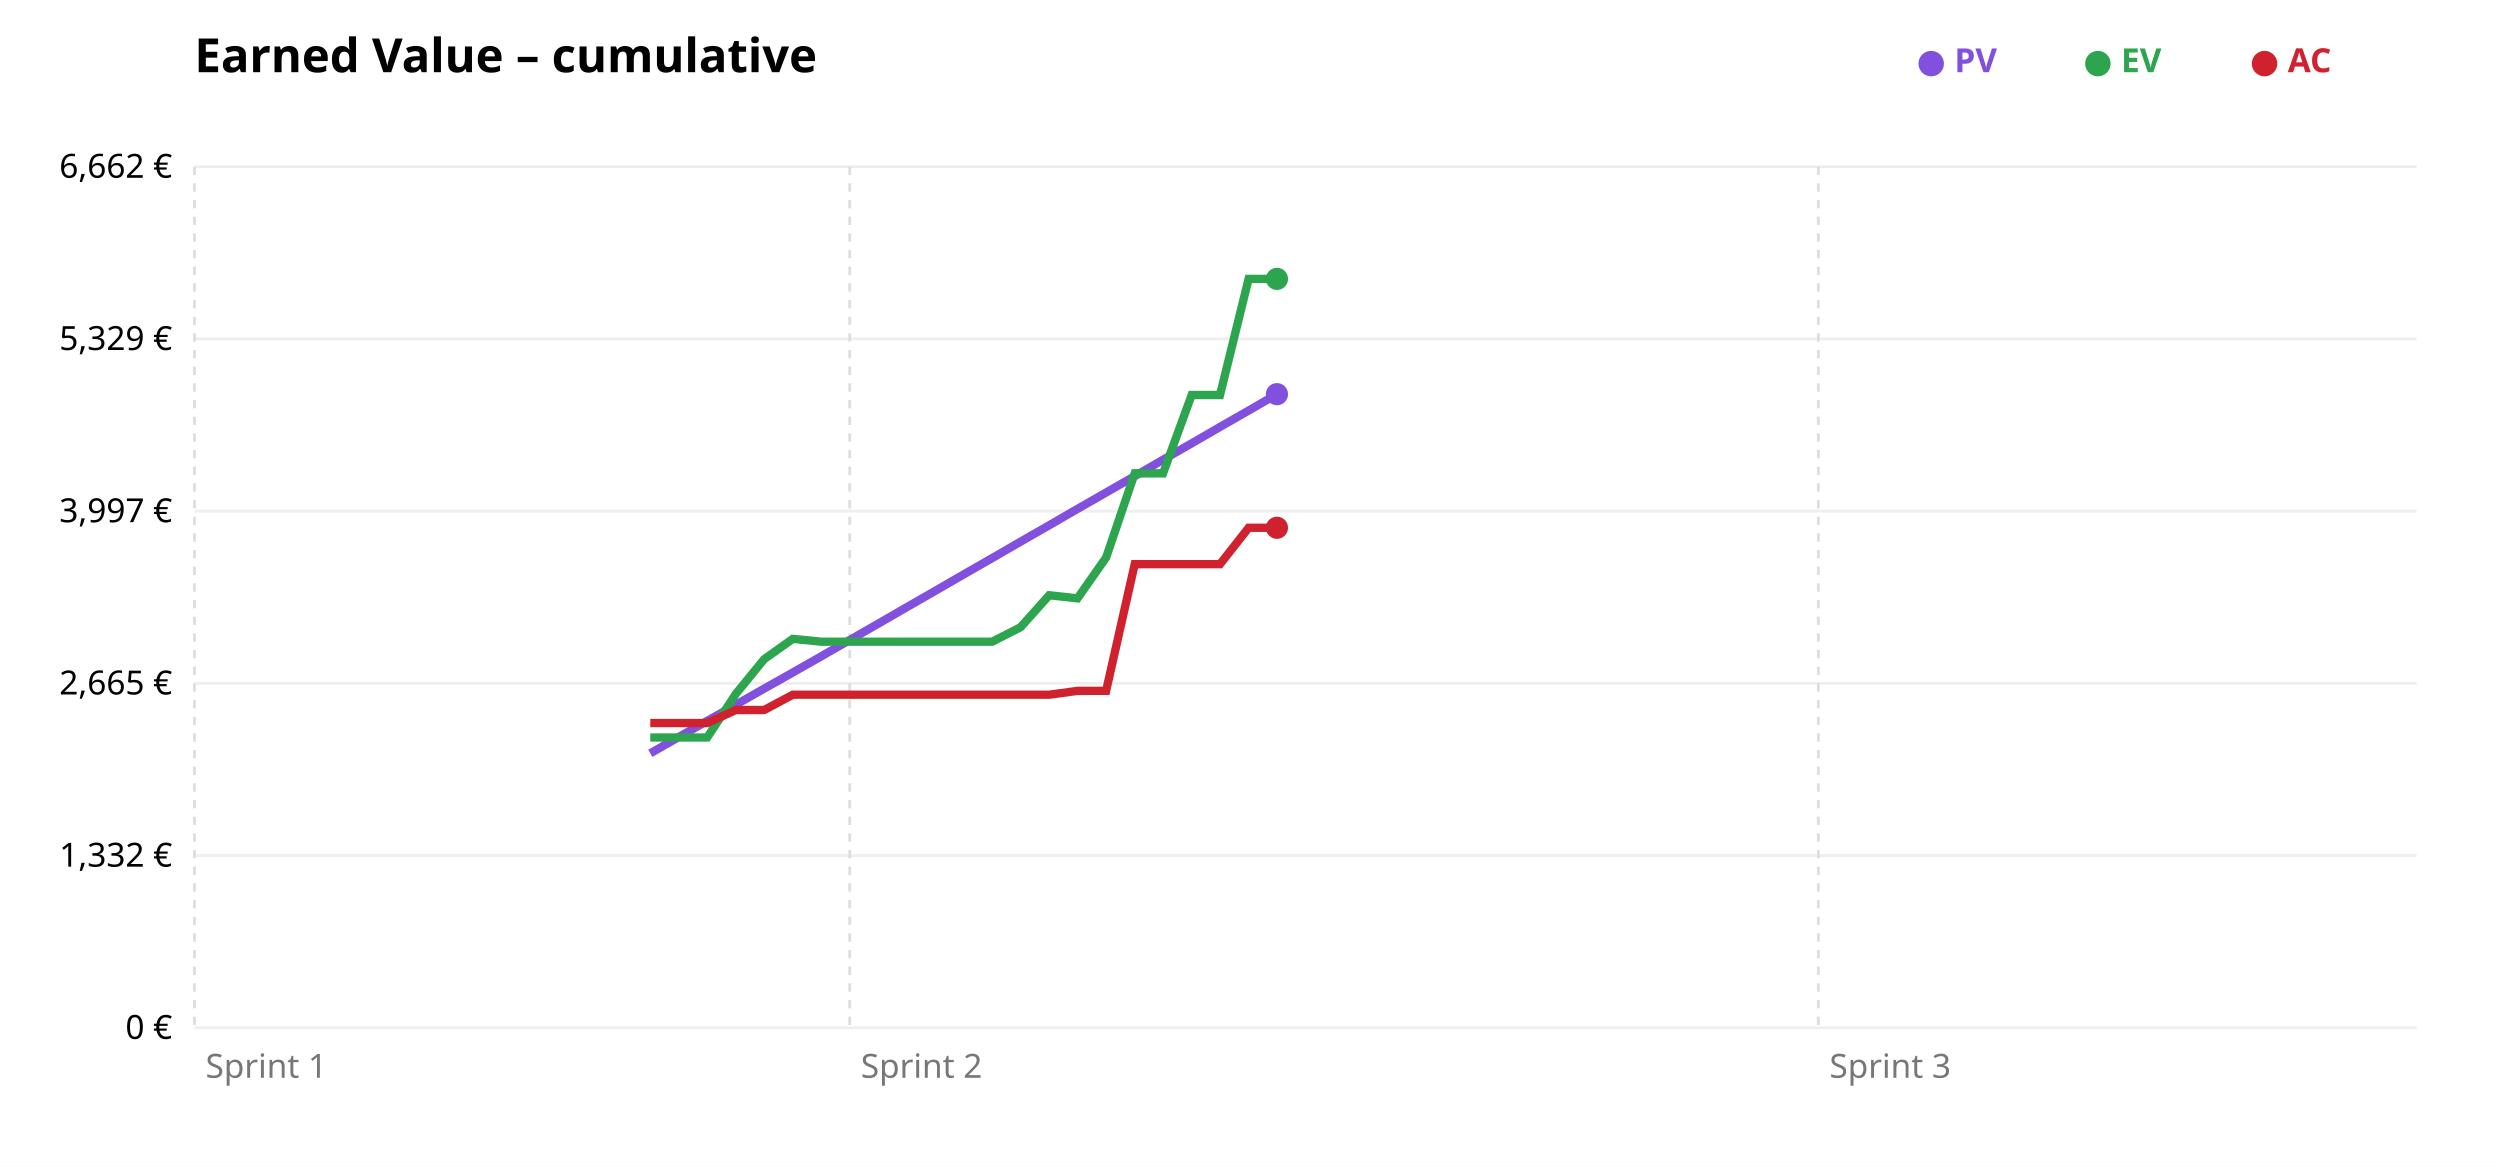
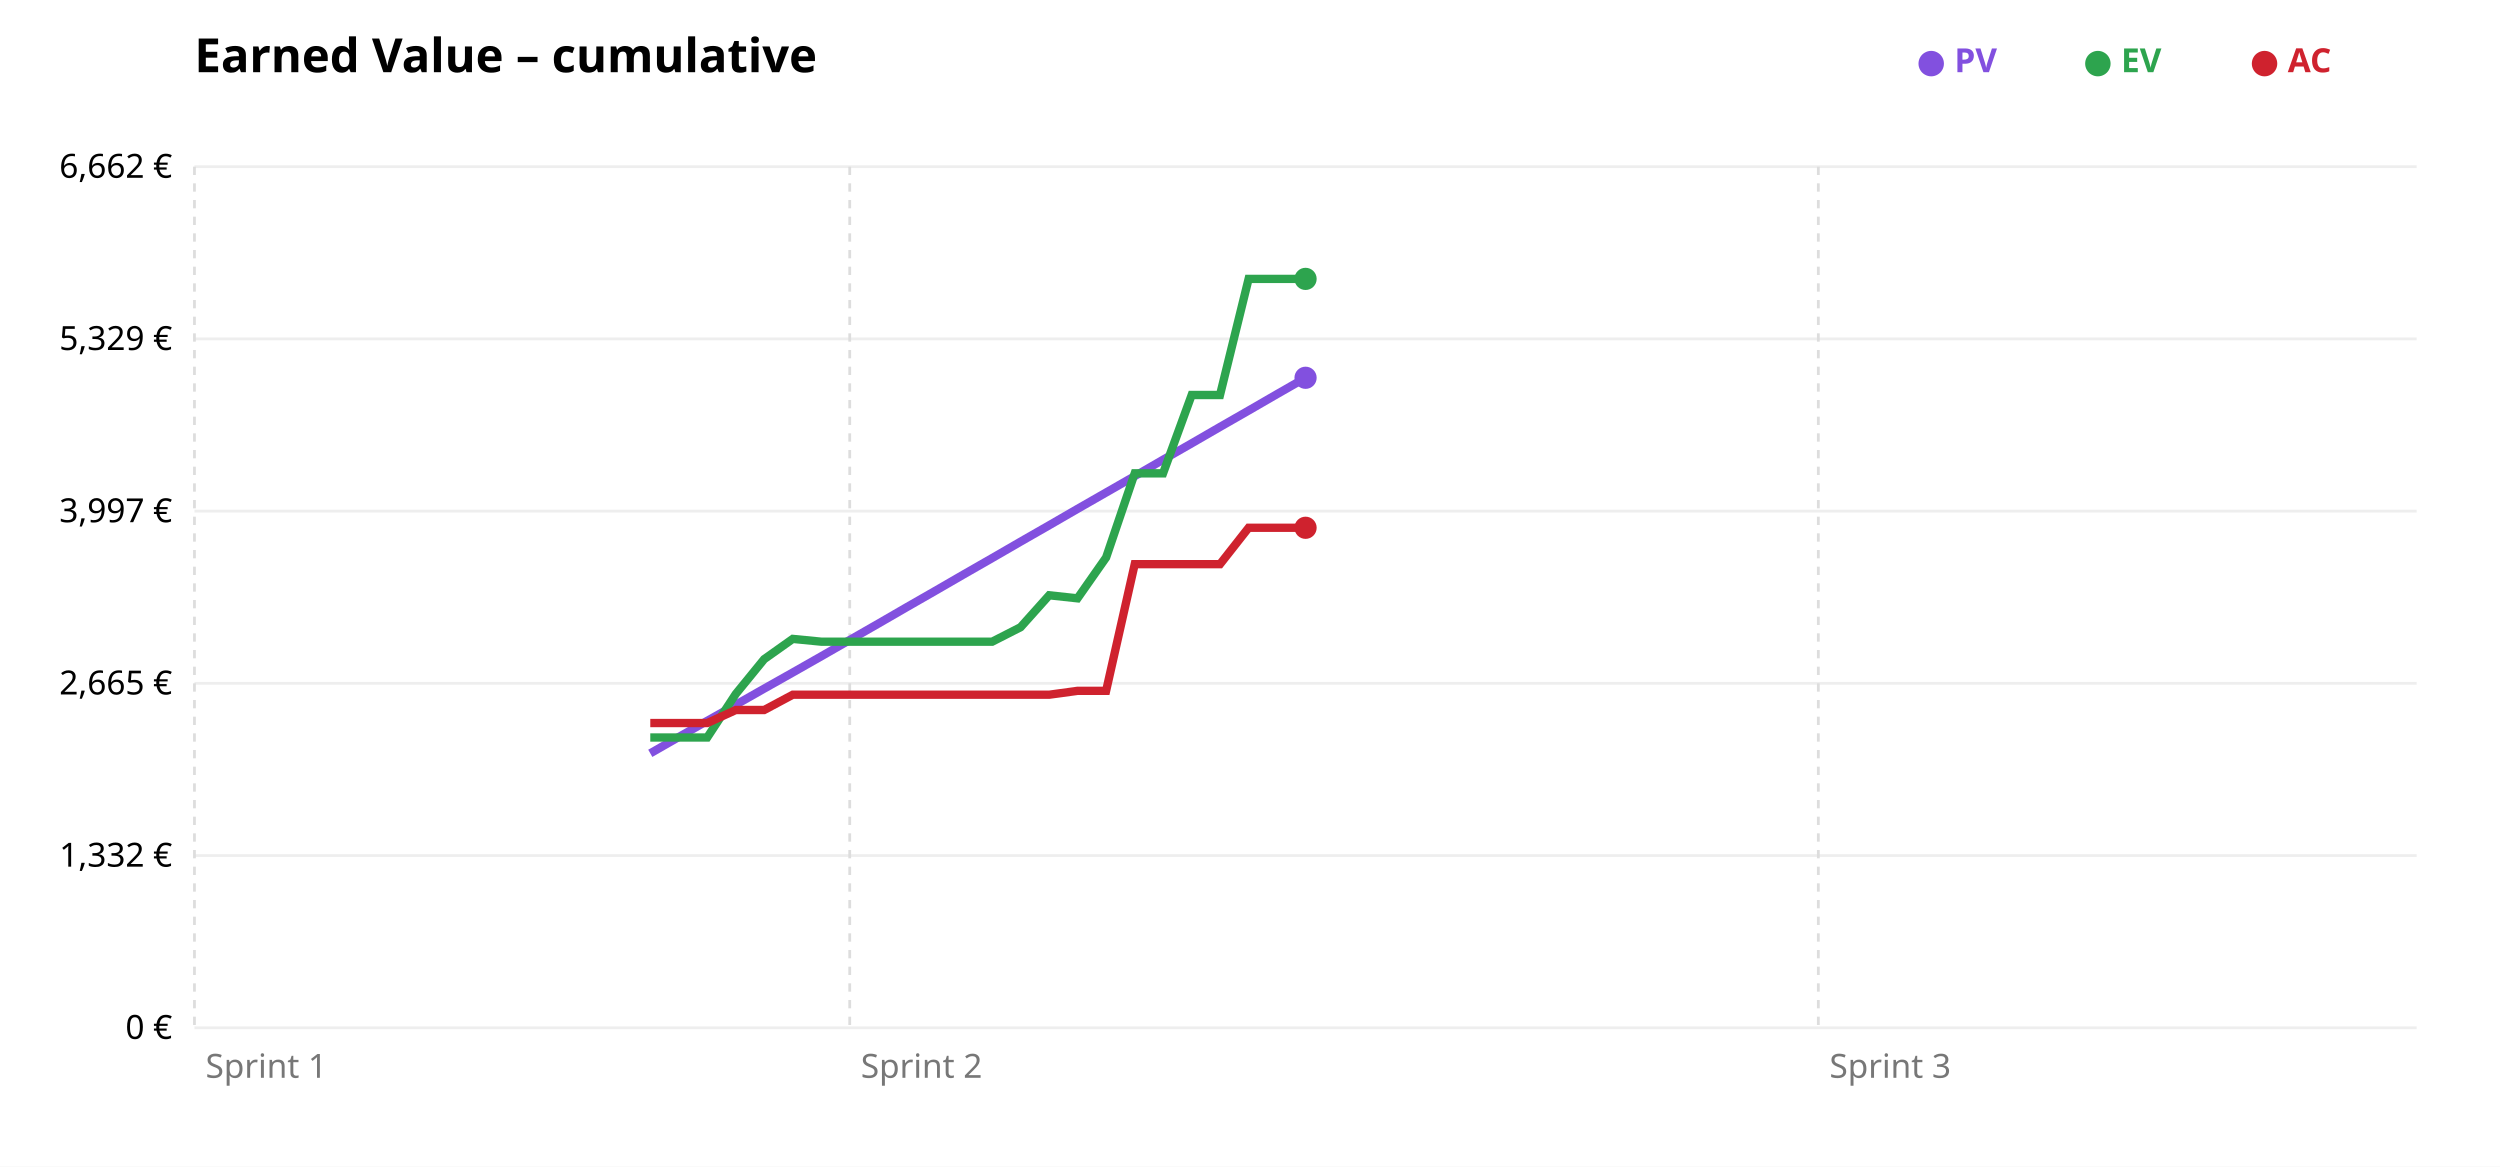
<svg xmlns="http://www.w3.org/2000/svg" width="900" height="420" font-family="sans-serif" font-size="12">
  <rect width="100%" height="100%" fill="white" />
  <text x="70" y="26" font-size="17" font-weight="bold">Earned Value – cumulative</text>
  <line x1="70" y1="370.0" x2="870" y2="370.0" stroke="#eee" />
  <text x="62" y="374.0" text-anchor="end">0 €</text>
  <line x1="70" y1="308.0" x2="870" y2="308.0" stroke="#eee" />
  <text x="62" y="312.0" text-anchor="end">1,332 €</text>
  <line x1="70" y1="246.0" x2="870" y2="246.0" stroke="#eee" />
  <text x="62" y="250.0" text-anchor="end">2,665 €</text>
  <line x1="70" y1="184.0" x2="870" y2="184.0" stroke="#eee" />
  <text x="62" y="188.0" text-anchor="end">3,997 €</text>
  <line x1="70" y1="122.0" x2="870" y2="122.0" stroke="#eee" />
  <text x="62" y="126.0" text-anchor="end">5,329 €</text>
  <line x1="70" y1="60.0" x2="870" y2="60.0" stroke="#eee" />
  <text x="62" y="64.0" text-anchor="end">6,662 €</text>
  <line x1="70.0" y1="60" x2="70.0" y2="370" stroke="#ddd" stroke-dasharray="3 3" />
  <text x="74.0" y="388" fill="#777">Sprint 1</text>
  <line x1="305.9" y1="60" x2="305.9" y2="370" stroke="#ddd" stroke-dasharray="3 3" />
  <text x="309.9" y="388" fill="#777">Sprint 2</text>
  <line x1="654.6" y1="60" x2="654.6" y2="370" stroke="#ddd" stroke-dasharray="3 3" />
  <text x="658.6" y="388" fill="#777">Sprint 3</text>
-   <polyline points="234.1,271.2 244.4,265.3 254.6,259.5 264.9,253.7 275.1,247.9 285.4,242.1 295.6,236.3 305.9,230.4 316.2,224.5 326.4,218.6 336.7,212.7 346.9,206.8 357.2,200.9 367.4,195.0 377.7,189.1 387.9,183.2 398.2,177.3 408.5,171.4 418.7,165.5 429.0,159.6 439.2,153.7 449.5,147.8 459.7,141.9" fill="none" stroke="#8250df" stroke-width="3" />
-   <circle cx="459.7" cy="141.9" r="4" fill="#8250df" />
+   <polyline points="234.1,271.2 244.4,265.3 254.6,259.5 264.9,253.7 275.1,247.9 285.4,242.1 295.6,236.3 305.9,230.4 316.2,224.5 326.4,218.6 336.7,212.7 346.9,206.8 357.2,200.9 367.4,195.0 377.7,189.1 387.9,183.2 398.2,177.3 408.5,171.4 418.7,165.5 429.0,159.6 439.2,153.7 449.5,147.8 459.7,141.9 470.0,136.0" fill="none" stroke="#8250df" stroke-width="3" />
+   <circle cx="470.0" cy="136.0" r="4" fill="#8250df" />
  <text x="690" y="26" fill="#8250df" font-weight="bold">● PV</text>
-   <polyline points="234.1,265.5 244.4,265.5 254.6,265.5 264.9,249.8 275.1,237.3 285.4,230.0 295.6,231.0 305.9,231.0 316.2,231.0 326.4,231.0 336.7,231.0 346.9,231.0 357.2,231.0 367.4,225.8 377.7,214.3 387.9,215.4 398.2,200.7 408.5,170.4 418.7,170.4 429.0,142.2 439.2,142.2 449.5,100.4 459.7,100.4" fill="none" stroke="#2da44e" stroke-width="3" />
-   <circle cx="459.7" cy="100.4" r="4" fill="#2da44e" />
+   <polyline points="234.1,265.5 244.4,265.5 254.6,265.5 264.9,249.8 275.1,237.3 285.4,230.0 295.6,231.0 305.9,231.0 316.2,231.0 326.4,231.0 336.7,231.0 346.9,231.0 357.2,231.0 367.4,225.8 377.7,214.3 387.9,215.4 398.2,200.7 408.5,170.4 418.7,170.4 429.0,142.2 439.2,142.2 449.5,100.4 459.7,100.4 470.0,100.4" fill="none" stroke="#2da44e" stroke-width="3" />
+   <circle cx="470.0" cy="100.4" r="4" fill="#2da44e" />
  <text x="750" y="26" fill="#2da44e" font-weight="bold">● EV</text>
-   <polyline points="234.1,260.3 244.4,260.3 254.6,260.3 264.9,255.6 275.1,255.6 285.4,250.1 295.6,250.1 305.9,250.1 316.2,250.1 326.4,250.1 336.7,250.1 346.9,250.1 357.2,250.1 367.4,250.1 377.7,250.1 387.9,248.7 398.2,248.7 408.5,203.1 418.7,203.1 429.0,203.1 439.2,203.1 449.5,190.0 459.7,190.0" fill="none" stroke="#cf222e" stroke-width="3" />
-   <circle cx="459.7" cy="190.0" r="4" fill="#cf222e" />
+   <polyline points="234.1,260.3 244.4,260.3 254.6,260.3 264.9,255.6 275.1,255.6 285.4,250.1 295.6,250.1 305.9,250.1 316.2,250.1 326.4,250.1 336.7,250.1 346.9,250.1 357.2,250.1 367.4,250.1 377.7,250.1 387.9,248.7 398.2,248.7 408.5,203.1 418.7,203.1 429.0,203.1 439.2,203.1 449.5,190.0 459.7,190.0 470.0,190.0" fill="none" stroke="#cf222e" stroke-width="3" />
+   <circle cx="470.0" cy="190.0" r="4" fill="#cf222e" />
  <text x="810" y="26" fill="#cf222e" font-weight="bold">● AC</text>
</svg>
